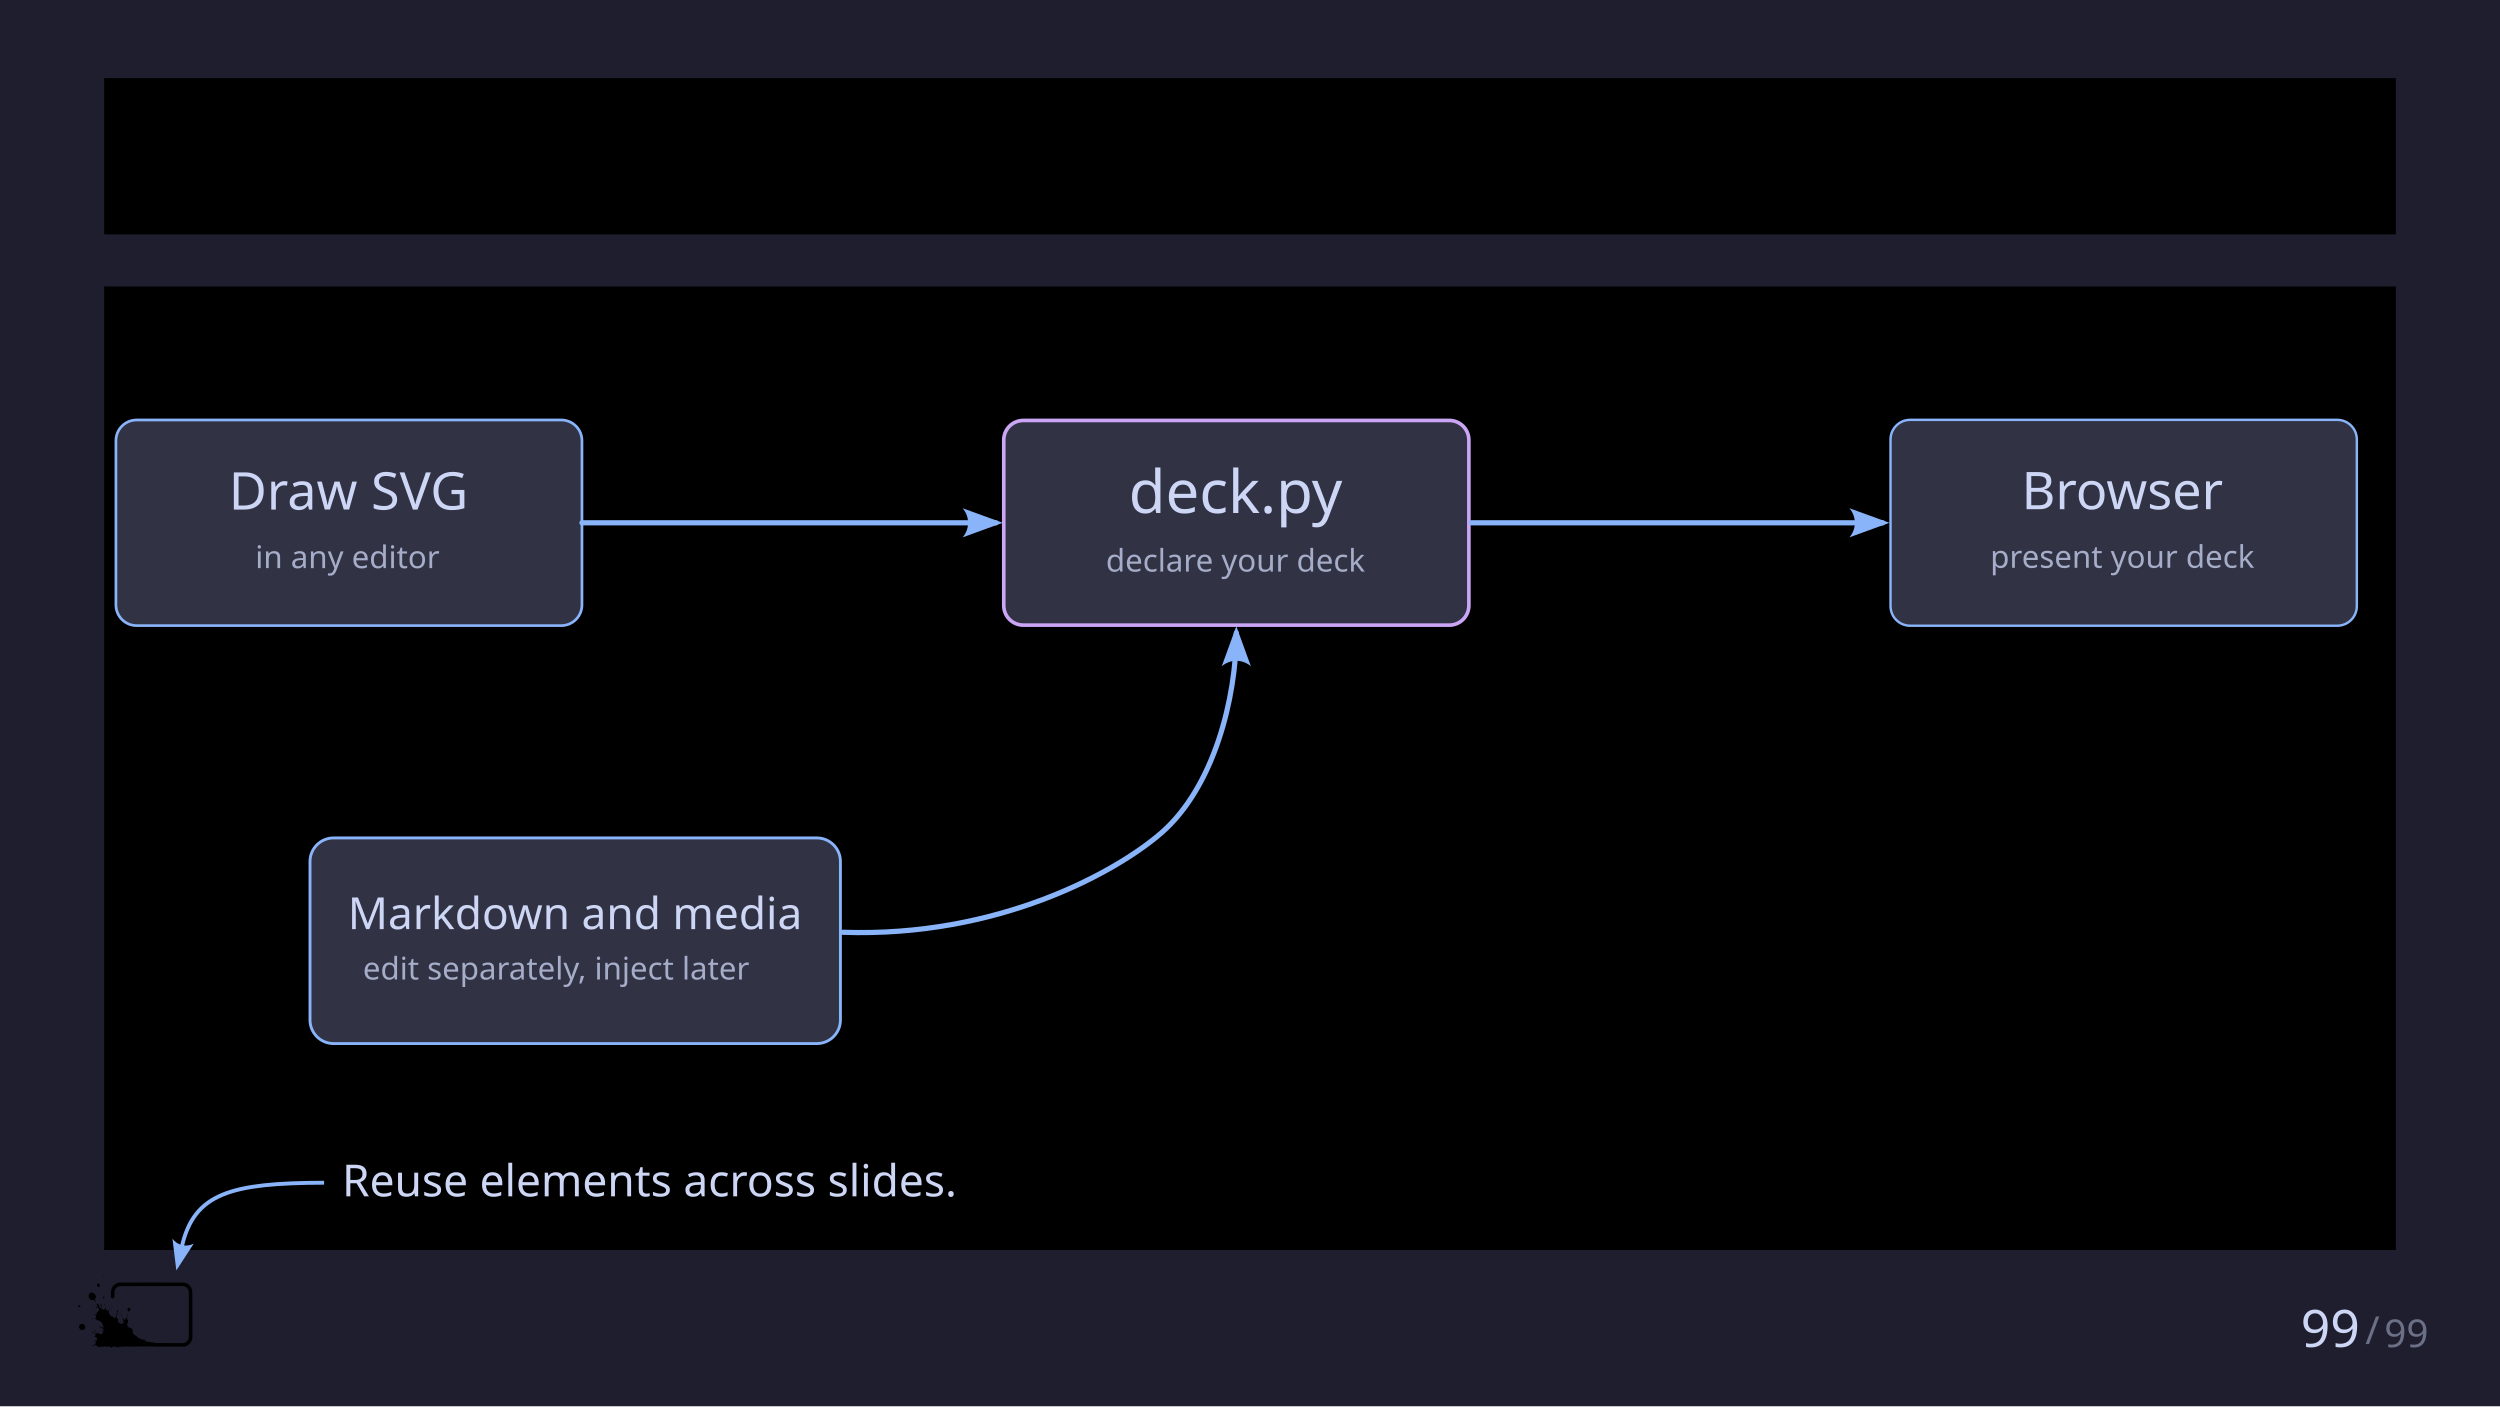
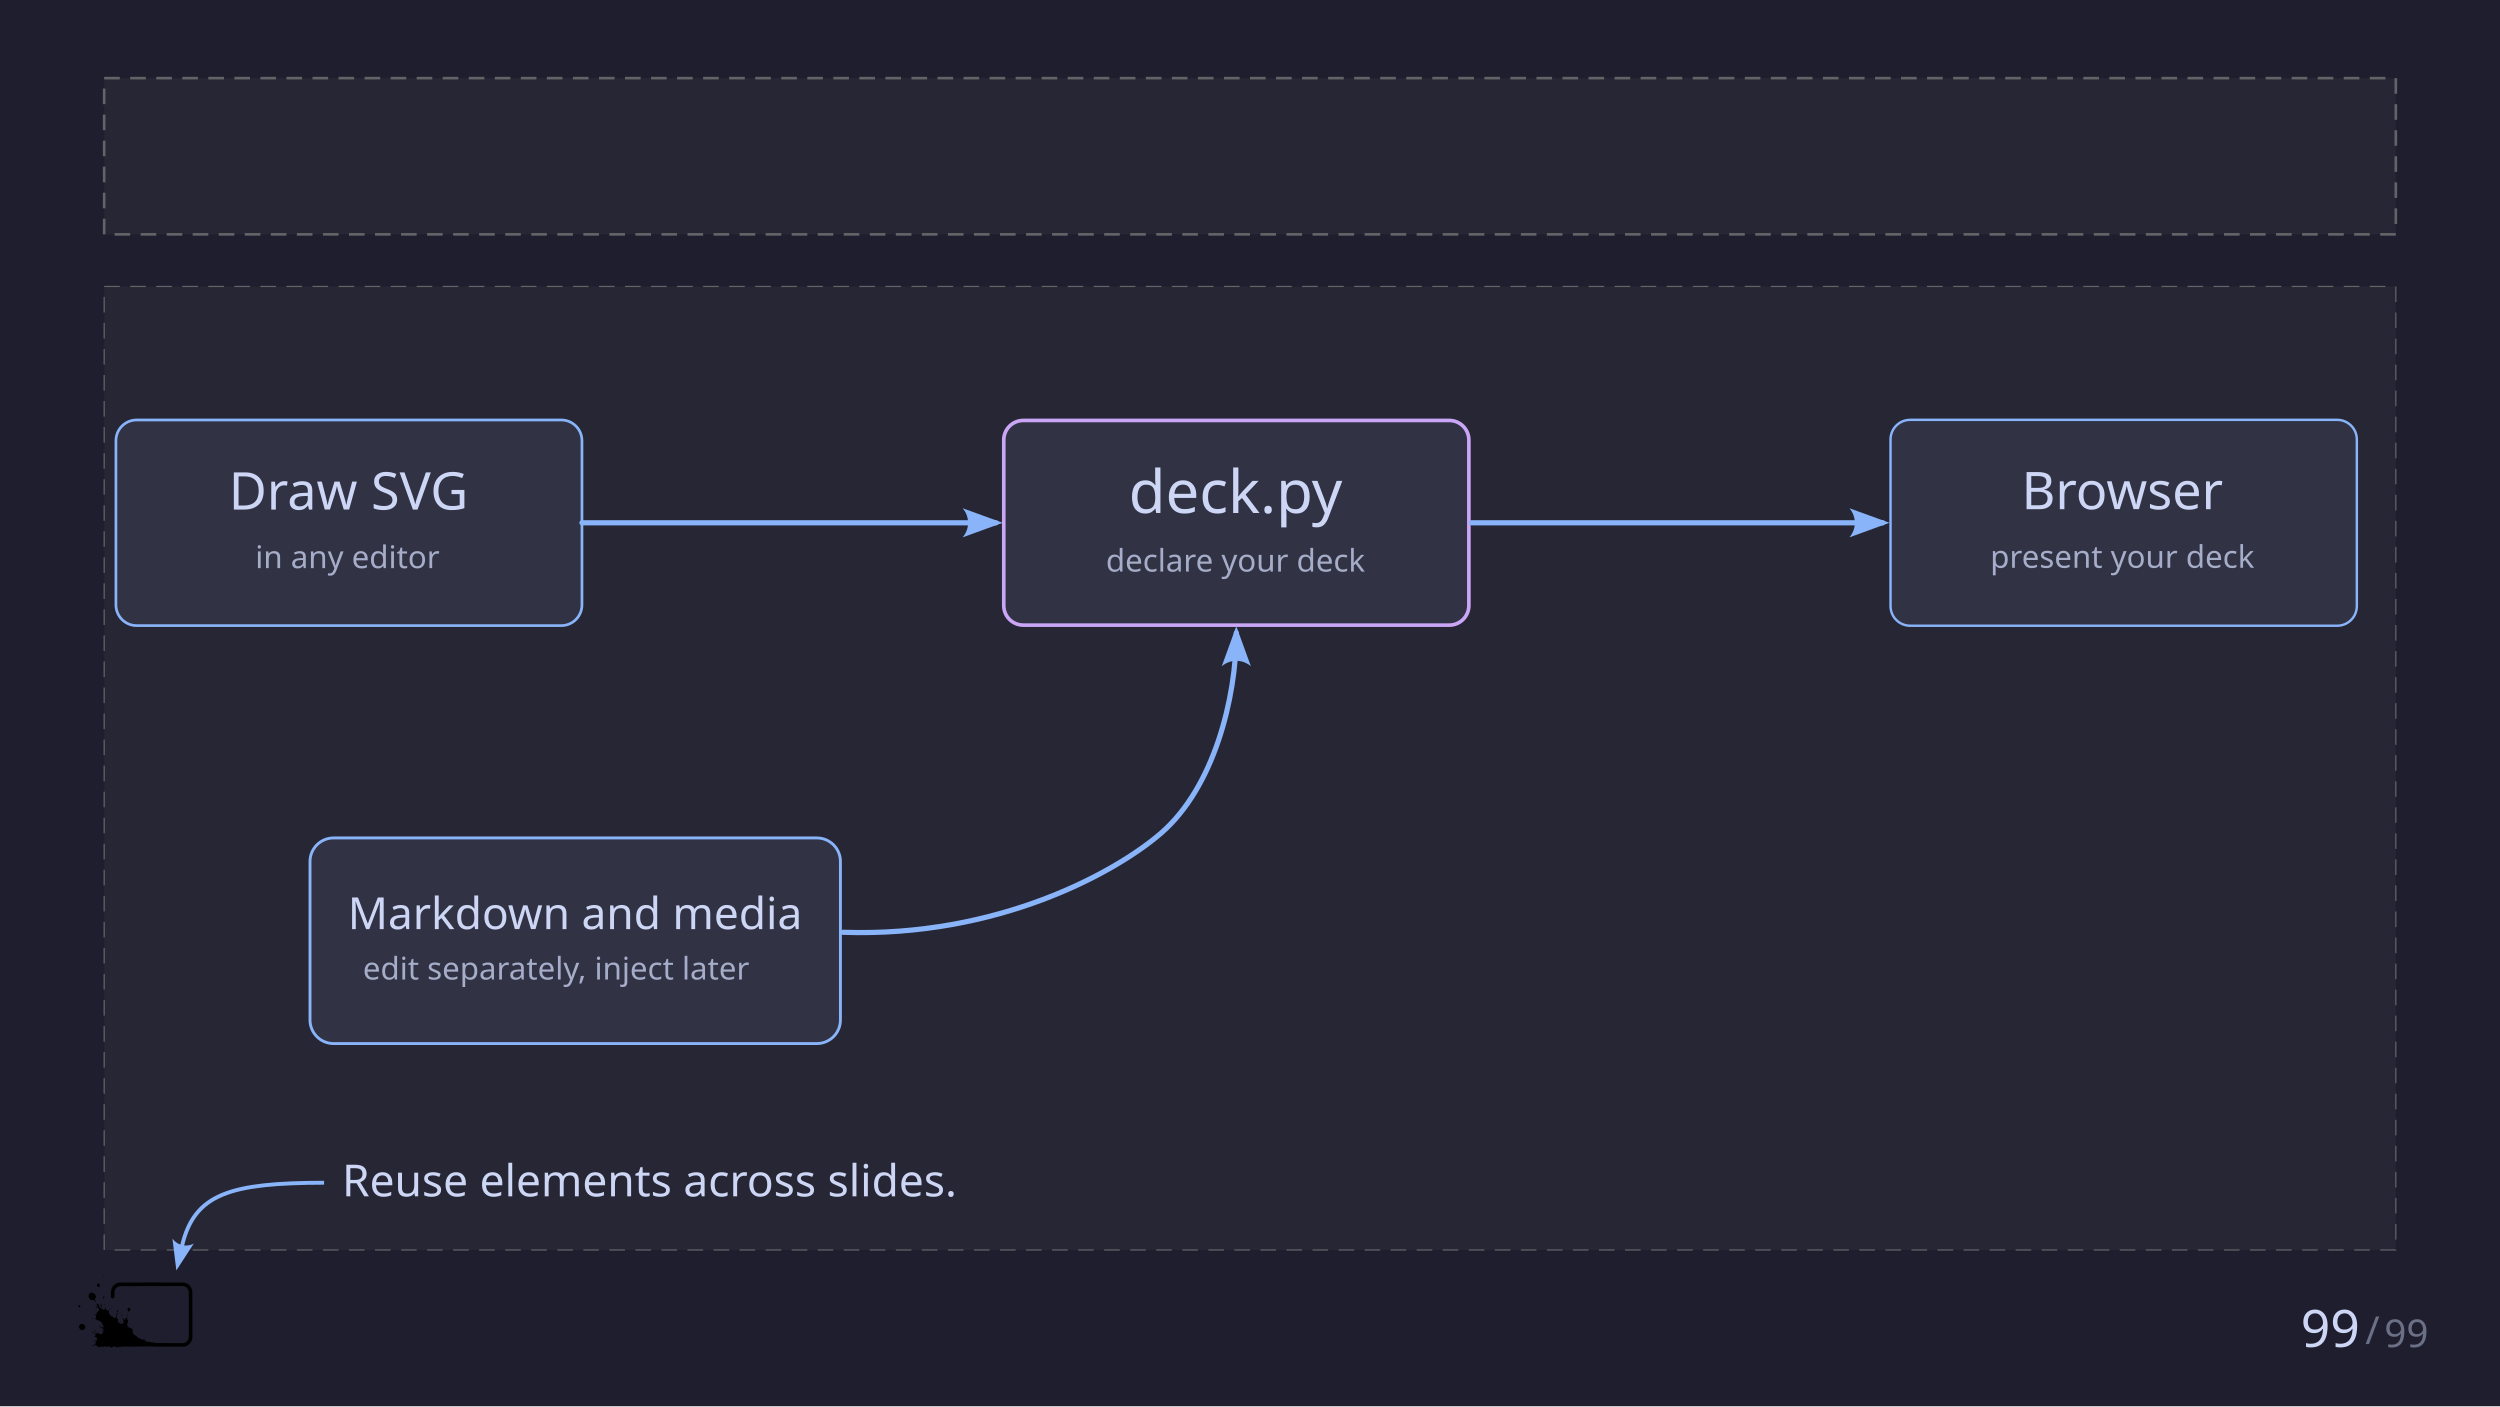
<svg xmlns="http://www.w3.org/2000/svg" xmlns:ns1="urn:inkflow" ns1:parent="content" viewBox="0 0 1920 1080" width="1920" height="1080" version="1.1" id="svg13">
  <g ns1:layout-src="./base" ns1:layout-hash="0e0184e9">
    <defs />
    <rect width="1920" height="1080" class="inkflow-fill-bg" />
  </g>
  <g ns1:layout-src="./numbered" ns1:layout-hash="6a4a92fb">
    <defs />
    <text id="zone-slide-number" x="1812.359" y="1034.438" class="inkflow-fill-text-muted inkflow-fill-text inkflow-fill-code-text" text-anchor="end" font-size="39.664px" font-family="sans-serif" style="stroke-width: 1.417">99</text>
    <text id="zone-slide-total" x="1831.157" y="1034.58" class="inkflow-fill-text-muted inkflow-fill-grey" font-size="29.64px" font-family="sans-serif" style="stroke-width: 1.059">99</text>
    <text id="text1" x="1816.518" y="1032.25" class="inkflow-fill-text-muted inkflow-fill-grey" font-size="29.64px" font-family="sans-serif" style="stroke-width: 1.059">/</text>
  </g>
  <g ns1:layout-src="./title" ns1:layout-hash="55fe2bf2">
    <defs />
    <rect id="zone-title" x="80" y="60" width="1760" height="120" />
  </g>
  <g ns1:layout-src="content" ns1:layout-hash="d783db6f">
    <defs />
    <rect id="zone-content" x="80" y="220" width="1760" height="740" style="stroke-width:0.943" />
  </g>
  <defs id="defs5">
    <marker style="overflow:visible" id="marker11" refX="5" refY="0" orient="auto-start-reverse" markerWidth="1" markerHeight="1" viewBox="0 0 1 1" preserveAspectRatio="xMidYMid">
      <path transform="scale(0.7)" d="M -2,-4 9,0 -2,4 c 2,-2.33 2,-5.66 0,-8 z" style="fill:context-stroke;fill-rule:evenodd;stroke:none" id="path11" />
    </marker>
    <marker style="overflow:visible" id="marker9" refX="5" refY="0" orient="auto-start-reverse" markerWidth="1" markerHeight="1" viewBox="0 0 1 1" preserveAspectRatio="xMidYMid">
      <path transform="scale(0.7)" d="M -2,-4 9,0 -2,4 c 2,-2.33 2,-5.66 0,-8 z" style="fill:context-stroke;fill-rule:evenodd;stroke:none" id="path9" />
    </marker>
    <marker style="overflow:visible" id="ConcaveTriangle" refX="0" refY="0" orient="auto-start-reverse" markerWidth="1" markerHeight="1" viewBox="0 0 1 1" preserveAspectRatio="xMidYMid">
      <path transform="scale(0.7)" d="M -2,-4 9,0 -2,4 c 2,-2.33 2,-5.66 0,-8 z" style="fill:context-stroke;fill-rule:evenodd;stroke:none" id="path7" />
    </marker>
    <style id="inkflow-preview">.inkflow-fill-bg { fill: #1e1e2e; }
.inkflow-stroke-bg { stroke: #1e1e2e; }
.inkflow-fill-surface { fill: #313244; }
.inkflow-stroke-surface { stroke: #313244; }
.inkflow-fill-border { fill: #585b70; }
.inkflow-stroke-border { stroke: #585b70; }
.inkflow-fill-text { fill: #cdd6f4; }
.inkflow-stroke-text { stroke: #cdd6f4; }
.inkflow-fill-text-muted { fill: #a6adc8; }
.inkflow-stroke-text-muted { stroke: #a6adc8; }
.inkflow-fill-accent { fill: #cba6f7; }
.inkflow-stroke-accent { stroke: #cba6f7; }
.inkflow-fill-accent-fg { fill: #11111b; }
.inkflow-stroke-accent-fg { stroke: #11111b; }
.inkflow-fill-code-bg { fill: #181825; }
.inkflow-stroke-code-bg { stroke: #181825; }
.inkflow-fill-code-text { fill: #cdd6f4; }
.inkflow-stroke-code-text { stroke: #cdd6f4; }
.inkflow-fill-red { fill: #f38ba8; }
.inkflow-stroke-red { stroke: #f38ba8; }
.inkflow-fill-orange { fill: #fab387; }
.inkflow-stroke-orange { stroke: #fab387; }
.inkflow-fill-yellow { fill: #f9e2af; }
.inkflow-stroke-yellow { stroke: #f9e2af; }
.inkflow-fill-green { fill: #a6e3a1; }
.inkflow-stroke-green { stroke: #a6e3a1; }
.inkflow-fill-teal { fill: #94e2d5; }
.inkflow-stroke-teal { stroke: #94e2d5; }
.inkflow-fill-blue { fill: #89b4fa; }
.inkflow-stroke-blue { stroke: #89b4fa; }
.inkflow-fill-purple { fill: #cba6f7; }
.inkflow-stroke-purple { stroke: #cba6f7; }
.inkflow-fill-pink { fill: #f5c2e7; }
.inkflow-stroke-pink { stroke: #f5c2e7; }
.inkflow-fill-grey { fill: #6c7086; }
- .inkflow-stroke-grey { stroke: #6c7086; }</style>
+ .inkflow-stroke-grey { stroke: #6c7086; }
+ #zone-title, #zone-content { fill: #808080; fill-opacity: 0.08; stroke: #808080; stroke-opacity: 0.7; stroke-width: 2; stroke-dasharray: 12 8; }</style>
  </defs>
  <g id="box-svg" transform="translate(-431.0114,87.50203)" class="inkflow-stroke-blue">
    <rect x="520.041" y="235.041" width="357.919" height="157.919" rx="15.908" class="inkflow-fill-surface inkflow-stroke-border inkflow-stroke-blue" stroke-width="2.081" id="rect-svg" />
    <g id="g11" transform="translate(1.5258789e-5,-1.152344)">
      <text x="698.678" y="305" text-anchor="middle" font-family="sans-serif" font-size="40px" font-weight="bold" class="inkflow-fill-text inkflow-fill-code-text" id="text-svg" style="font-style: normal; font-variant: normal; font-weight: normal; font-stretch: normal; font-size: 40px; font-family: sans-serif; -inkscape-font-specification: 'sans-serif, Normal'; font-variant-ligatures: normal; font-variant-caps: normal; font-variant-numeric: normal; font-variant-east-asian: normal; text-anchor: middle; stroke: none">Draw SVG</text>
      <text x="697.869" y="350" text-anchor="middle" font-family="sans-serif" font-size="24px" class="inkflow-fill-text-muted" id="text-svg-sub" style="stroke:none">in any editor</text>
    </g>
  </g>
  <g id="box-deck" transform="translate(260.9884,-111.1556)">
    <rect x="509.899" y="434.056" width="357.203" height="157.203" rx="15.04" class="inkflow-fill-surface inkflow-stroke-accent" stroke-width="2.797" id="rect-deck" />
    <g id="g12" transform="translate(-12.12695,-14.86389)">
      <text x="700" y="520" text-anchor="middle" font-family="monospace" font-size="46px" class="inkflow-fill-text inkflow-fill-code-text" id="text-deck" style="font-style: normal; font-variant: normal; font-weight: normal; font-stretch: normal; font-size: 46px; font-family: sans-serif; -inkscape-font-specification: 'sans-serif, Normal'; font-variant-ligatures: normal; font-variant-caps: normal; font-variant-numeric: normal; font-variant-east-asian: normal; text-anchor: middle; stroke: none">deck.py</text>
      <text x="700" y="565" text-anchor="middle" font-family="sans-serif" font-size="24px" class="inkflow-fill-text-muted" id="text-deck-sub">declare your deck</text>
    </g>
  </g>
  <g id="box-md" transform="translate(-232.5193,-46.50386)" class="inkflow-stroke-blue">
    <rect x="470.608" y="690.041" width="407.352" height="157.919" rx="18.105" class="inkflow-fill-surface inkflow-stroke-border inkflow-stroke-blue" stroke-width="2.22" id="rect-md" />
    <g id="g14" transform="translate(-25.841,0.06022644)">
      <text x="700" y="760" text-anchor="middle" font-family="sans-serif" font-size="34px" font-weight="bold" class="inkflow-fill-text inkflow-fill-code-text" id="text-md" style="font-style: normal; font-variant: normal; font-weight: normal; font-stretch: normal; font-size: 34px; font-family: sans-serif; -inkscape-font-specification: 'sans-serif, Normal'; font-variant-ligatures: normal; font-variant-caps: normal; font-variant-numeric: normal; font-variant-east-asian: normal; text-anchor: middle; stroke: none">Markdown and media</text>
      <text xml:space="preserve" style="font-style:normal;font-variant:normal;font-weight:normal;font-stretch:normal;font-size:24px;line-height:normal;font-family:sans-serif;-inkscape-font-specification:'sans-serif, Normal';font-variant-ligatures:normal;font-variant-caps:normal;font-variant-numeric:normal;font-variant-east-asian:normal;text-decoration-color:#000000;writing-mode:lr-tb;direction:ltr;fill:none;stroke:none;stroke-width:4;stroke-linecap:round;stroke-miterlimit:3;stroke-dasharray:none" x="537.052" y="798.719" id="text-md-sub">
        <tspan id="tspan14" x="537.052" y="798.719" style="font-size: 24px" class="inkflow-fill-text-muted">edit separately, inject later</tspan>
      </text>
    </g>
  </g>
  <g id="box-browser" transform="translate(151.9882,-122.498)">
    <rect x="1299.936" y="444.936" width="358.127" height="158.127" rx="15.079" class="inkflow-fill-surface inkflow-stroke-border inkflow-stroke-blue" stroke-width="1.873" id="rect-browser" />
    <g id="g13" transform="translate(-12.05469,-6.416016)">
      <text x="1490" y="520" text-anchor="middle" font-family="sans-serif" font-size="40px" font-weight="bold" class="inkflow-fill-text inkflow-fill-code-text" id="text-browser" style="font-style: normal; font-variant: normal; font-weight: normal; font-stretch: normal; font-size: 40px; font-family: sans-serif; -inkscape-font-specification: 'sans-serif, Normal'; font-variant-ligatures: normal; font-variant-caps: normal; font-variant-numeric: normal; font-variant-east-asian: normal; text-anchor: middle; stroke: none">Browser</text>
      <text x="1490" y="565" text-anchor="middle" font-family="sans-serif" font-size="24px" class="inkflow-fill-text-muted" id="text-browser-sub">present your deck</text>
    </g>
  </g>
  <g id="inherit">
    <text xml:space="preserve" style="font-style: normal; font-variant: normal; font-weight: normal; font-stretch: normal; font-size: 34px; line-height: normal; font-family: sans-serif; -inkscape-font-specification: 'sans-serif, Normal'; font-variant-ligatures: normal; font-variant-caps: normal; font-variant-numeric: normal; font-variant-east-asian: normal; text-decoration-color: #000000; writing-mode: lr-tb; direction: ltr; stroke: none; stroke-width: 8; stroke-linecap: round" x="262.695" y="918.801" id="text-inherit" class="inkflow-fill-accent-fg">
      <tspan x="262.695" y="918.801" id="tspan6" class="inkflow-fill-text inkflow-fill-code-text">Reuse elements across slides.</tspan>
    </text>
    <path d="m 248.896,908.327 c -71.743,0.164 -99.766,8.07 -109.209,48.964" fill="none" stroke-width="3" id="path-inherit" style="marker-end: url(#ConcaveTriangle)" class="inkflow-stroke-blue" />
  </g>
  <path style="fill: none; stroke-width: 4; stroke-linecap: round; stroke-miterlimit: 3; stroke-dasharray: none; marker-end: url(#marker11)" d="m 446.948,401.502 317.939,10e-6" id="arrow-svg" class="inkflow-stroke-blue" />
  <path style="fill: none; stroke-width: 4; stroke-linecap: round; stroke-miterlimit: 3; stroke-dasharray: none; marker-end: url(#marker11)" d="m 1130.09,401.502 h 315.835" id="arrow-render" class="inkflow-stroke-blue" />
  <path style="fill: none; stroke-width: 4; stroke-linecap: round; stroke-dasharray: none; marker-end: url(#marker9)" d="m 647.481,715.996 c 118.678,4.062 208.91,-45.728 244.043,-75.986 40.787,-35.129 57.965,-103.907 57.965,-153.907" id="arrow-md" class="inkflow-stroke-blue" />
  <g ns1:overlay-src="footer" ns1:overlay-hash="f664c57d">
    <defs />
    <g class="inkflow-demo-logo-mark" transform="matrix(0.7161682,0,0,0.7161682,43.00572,966.5546)" id="demo-logo-mark">
      <g transform="translate(-148.5314,-96.87841)">
        <g transform="translate(3.746808,2.274717)">
          <path style="fill-opacity:1;stroke-width:0.372" d="m 203.569,189.978 c -0.189,-0.105 -0.434,-0.191 -0.544,-0.191 h -0.201 l 0.036,-0.375 c 0.048,-0.499 -0.137,-0.658 -0.611,-0.527 -0.191,0.053 -0.516,0.076 -0.721,0.051 -0.281,-0.034 -0.516,0.028 -0.954,0.25 l -0.582,0.295 -0.288,-0.167 c -0.858,-0.497 -0.907,-0.511 -1.749,-0.51 -0.46,3.7e-4 -1.081,0.066 -1.379,0.146 -0.298,0.08 -0.665,0.146 -0.816,0.147 -0.211,7.4e-4 -0.323,0.085 -0.486,0.361 l -0.212,0.36 -0.154,-0.237 c -0.085,-0.13 -0.248,-0.334 -0.364,-0.452 l -0.211,-0.215 -0.528,0.14 c -0.29,0.077 -0.763,0.141 -1.052,0.142 -0.38,7.4e-4 -0.64,0.069 -0.943,0.247 -0.231,0.135 -0.629,0.274 -0.885,0.31 l -0.466,0.064 -0.363,-0.344 c -0.2,-0.189 -0.585,-0.494 -0.856,-0.677 -0.271,-0.184 -0.722,-0.545 -1.003,-0.803 -0.359,-0.33 -0.594,-0.469 -0.79,-0.469 -0.652,0 -1.99,0.215 -2.527,0.405 -0.97,0.345 -2.362,0.082 -1.633,-0.308 0.11,-0.059 0.542,-0.17 0.96,-0.247 1.612,-0.297 2.119,-0.44 2.452,-0.694 0.488,-0.373 0.58,-0.629 0.441,-1.232 -0.178,-0.773 -0.148,-0.949 0.23,-1.327 0.454,-0.454 0.444,-0.677 -0.043,-0.925 -0.213,-0.109 -0.415,-0.243 -0.45,-0.299 -0.098,-0.158 -0.75,-0.459 -1.154,-0.532 -0.201,-0.036 -0.392,-0.109 -0.424,-0.161 -0.109,-0.177 0.784,-0.093 1.233,0.115 0.244,0.113 0.731,0.227 1.083,0.254 l 0.64,0.048 0.285,-0.301 c 0.393,-0.415 0.465,-1.123 0.17,-1.687 -0.115,-0.221 -0.209,-0.579 -0.209,-0.797 0,-0.596 -0.287,-0.802 -1.542,-1.108 -0.79,-0.193 -1.118,-0.322 -1.329,-0.524 -0.404,-0.387 -0.365,-0.509 0.139,-0.431 0.23,0.036 0.515,0.117 0.634,0.181 0.118,0.064 0.329,0.117 0.468,0.117 0.29,0 0.329,-0.196 0.119,-0.599 -0.112,-0.214 -0.112,-0.284 6e-4,-0.437 0.173,-0.237 0.171,-0.773 -0.005,-1.11 -0.216,-0.416 -0.544,-0.671 -1.289,-1.004 -1.102,-0.492 -2.597,-1.555 -2.472,-1.757 0.089,-0.144 0.518,-0.151 0.605,-0.009 0.036,0.058 0.338,0.236 0.67,0.396 0.333,0.16 1.018,0.599 1.523,0.976 0.504,0.377 1.09,0.737 1.3,0.8 l 0.383,0.115 0.26,-0.17 c 0.143,-0.094 0.348,-0.369 0.456,-0.613 l 0.196,-0.443 -0.18,-0.214 c -0.099,-0.117 0.05,-0.003 0.332,0.254 l 0.513,0.468 h 0.408 c 0.224,0 0.531,-0.073 0.682,-0.162 0.151,-0.089 0.343,-0.136 0.425,-0.105 0.083,0.032 0.313,0.349 0.512,0.705 0.522,0.933 0.819,1.105 1.314,0.758 0.144,-0.101 0.423,-0.213 0.62,-0.249 0.197,-0.036 0.525,-0.197 0.727,-0.358 0.203,-0.161 0.446,-0.293 0.54,-0.293 0.221,0 0.353,-0.169 0.436,-0.557 0.036,-0.171 0.219,-0.525 0.405,-0.787 0.186,-0.262 0.339,-0.552 0.339,-0.644 0,-0.092 -0.166,-0.292 -0.368,-0.443 -0.367,-0.275 -0.784,-0.712 -0.951,-0.997 -0.063,-0.107 -0.025,-0.201 0.134,-0.33 0.333,-0.27 0.69,-0.22 1.175,0.166 0.335,0.266 0.463,0.319 0.566,0.233 0.303,-0.251 0.06,-0.973 -0.327,-0.973 -0.083,0 -0.469,-0.308 -0.858,-0.685 -0.389,-0.377 -0.86,-0.751 -1.048,-0.83 -0.188,-0.08 -0.495,-0.259 -0.683,-0.4 -0.188,-0.14 -0.52,-0.303 -0.738,-0.361 -0.349,-0.093 -0.611,-0.253 -1.45,-0.883 -0.159,-0.119 -0.192,-0.217 -0.141,-0.418 0.102,-0.408 0.36,-0.327 1.235,0.388 l 0.797,0.651 0.425,-0.064 c 0.341,-0.051 0.475,-0.025 0.677,0.135 0.608,0.478 1.47,0.498 1.679,0.038 0.173,-0.379 -0.052,-1.099 -0.457,-1.461 -0.182,-0.162 -0.362,-0.439 -0.4,-0.614 -0.038,-0.175 -0.111,-0.344 -0.161,-0.375 -0.05,-0.031 -0.091,-0.28 -0.091,-0.554 0,-0.413 -0.05,-0.556 -0.295,-0.835 -0.176,-0.201 -0.295,-0.446 -0.295,-0.61 0,-0.327 -0.098,-0.461 -0.73,-1 -0.395,-0.336 -0.543,-0.405 -0.803,-0.375 l -0.319,0.037 -0.056,-0.352 c -0.083,-0.519 -0.349,-0.749 -0.962,-0.829 -0.289,-0.038 -0.678,-0.158 -0.863,-0.267 -0.268,-0.157 -0.434,-0.185 -0.804,-0.134 -0.579,0.08 -0.818,-0.039 -1.07,-0.534 -0.106,-0.208 -0.331,-0.495 -0.5,-0.637 l -0.307,-0.259 h -0.788 c -0.561,0 -0.777,-0.033 -0.75,-0.116 0.045,-0.135 0.183,-0.218 0.686,-0.416 0.236,-0.093 0.455,-0.288 0.626,-0.559 l 0.263,-0.417 -0.069,-0.452 c -0.038,-0.249 -0.076,-0.723 -0.086,-1.053 -0.019,-0.7 -0.102,-0.826 -0.852,-1.299 -0.6,-0.379 -0.985,-0.701 -0.985,-0.825 0,-0.19 0.477,-0.057 0.94,0.262 0.274,0.189 0.635,0.37 0.801,0.404 l 0.303,0.061 0.504,-0.768 c 0.277,-0.423 0.504,-0.862 0.504,-0.977 0,-0.115 -0.155,-0.427 -0.345,-0.694 -0.407,-0.572 -0.445,-0.785 -0.123,-0.686 0.122,0.037 0.425,0.092 0.673,0.121 l 0.452,0.053 0.213,-0.27 c 0.117,-0.149 0.213,-0.363 0.213,-0.475 0,-0.124 0.238,-0.426 0.605,-0.767 l 0.605,-0.562 -0.056,-0.622 c -0.045,-0.5 -0.104,-0.661 -0.297,-0.82 -0.132,-0.109 -0.298,-0.309 -0.368,-0.445 -0.571,-1.105 -1.749,-1.704 -1.938,-0.984 -0.065,0.247 -0.136,0.246 -0.451,-0.002 -0.402,-0.316 -0.678,-0.831 -0.603,-1.127 0.052,-0.207 0.105,-0.244 0.274,-0.191 0.116,0.036 0.338,0.173 0.495,0.304 0.385,0.322 0.929,0.286 1.131,-0.075 0.194,-0.347 0.09,-0.68 -0.382,-1.225 -0.216,-0.25 -0.393,-0.529 -0.393,-0.621 -3e-5,-0.091 -0.091,-0.406 -0.202,-0.698 -0.128,-0.337 -0.168,-0.566 -0.108,-0.625 0.158,-0.158 0.705,0.027 0.974,0.329 0.196,0.22 0.34,0.286 0.625,0.286 0.492,0 0.68,0.205 0.68,0.744 0,0.579 0.263,1.24 0.822,2.069 1.006,1.491 1.126,1.597 1.598,1.418 0.414,-0.157 0.521,-0.114 0.729,0.293 0.109,0.214 0.471,0.609 0.804,0.879 l 0.606,0.49 0.995,-0.022 c 0.556,-0.013 1.092,-0.075 1.215,-0.143 0.142,-0.078 0.274,-0.308 0.374,-0.652 l 0.154,-0.531 -0.152,-0.365 c -0.169,-0.405 -0.21,-1.621 -0.054,-1.621 0.054,0 0.099,0.095 0.099,0.21 0,0.115 0.083,0.348 0.185,0.517 0.102,0.169 0.214,0.551 0.25,0.849 0.175,1.443 0.467,1.964 1.472,2.63 0.923,0.611 1.679,0.515 1.898,-0.242 0.127,-0.438 0.691,-1.305 0.85,-1.305 0.051,0 0.068,0.055 0.039,0.123 -0.029,0.068 -0.251,0.633 -0.492,1.255 -0.61,1.574 -0.662,2.1 -0.275,2.757 0.195,0.331 0.489,1.054 0.553,1.36 0.037,0.179 0.214,0.472 0.392,0.65 0.178,0.178 0.353,0.416 0.389,0.528 0.129,0.408 0.446,0.694 0.841,0.761 0.215,0.036 0.553,0.195 0.752,0.353 0.277,0.22 0.464,0.287 0.798,0.287 0.583,0 0.796,0.132 1.007,0.622 0.246,0.572 0.958,1.445 1.178,1.445 0.106,0 0.295,-0.175 0.452,-0.418 0.149,-0.23 0.481,-0.618 0.738,-0.862 0.347,-0.329 0.486,-0.545 0.539,-0.837 0.039,-0.217 0.136,-0.466 0.215,-0.554 0.105,-0.117 0.149,-0.453 0.164,-1.226 l 0.02,-1.065 0.218,-0.218 c 0.12,-0.12 0.245,-0.328 0.279,-0.462 0.045,-0.18 0.11,-0.23 0.25,-0.194 l 0.189,0.049 -0.001,0.752 -0.001,0.752 -0.403,0.738 -0.403,0.738 0.226,0.9 0.226,0.9 -0.124,0.674 -0.124,0.674 0.222,0.18 c 0.17,0.138 0.361,0.174 0.819,0.155 l 0.597,-0.025 0.031,0.21 c 0.017,0.115 -0.105,0.519 -0.271,0.897 -0.391,0.891 -0.392,1.268 -0.006,1.639 0.162,0.156 0.295,0.353 0.295,0.44 0,0.285 0.297,0.587 0.693,0.705 0.292,0.087 0.391,0.169 0.392,0.323 0.002,0.236 0.683,0.846 0.945,0.846 0.095,0 0.314,-0.051 0.487,-0.114 l 0.315,-0.114 0.323,0.23 0.323,0.23 0.288,-0.165 c 0.158,-0.091 0.358,-0.165 0.444,-0.165 0.086,0 0.339,-0.107 0.563,-0.239 0.525,-0.308 0.939,-1.038 0.939,-1.658 0,-0.519 -0.242,-1.266 -0.447,-1.381 -0.094,-0.052 -0.144,-0.238 -0.144,-0.53 v -0.45 l -0.343,-0.314 -0.343,-0.314 -0.049,-0.807 c -0.04,-0.657 -0.022,-0.807 0.093,-0.807 0.201,0 0.798,0.817 0.995,1.361 0.297,0.819 0.619,1.495 0.713,1.495 0.05,0 0.119,-0.137 0.152,-0.304 0.1,-0.499 0.415,-0.838 0.997,-1.074 0.401,-0.163 0.648,-0.351 0.937,-0.714 0.216,-0.271 0.393,-0.535 0.393,-0.585 0,-0.051 0.112,-0.336 0.248,-0.634 0.283,-0.619 0.525,-0.678 0.672,-0.164 0.067,0.234 0.035,0.529 -0.128,1.167 -0.123,0.483 -0.19,0.961 -0.155,1.102 0.068,0.272 0.418,0.783 0.872,1.275 0.24,0.26 0.279,0.368 0.227,0.629 -0.035,0.173 -0.015,0.493 0.043,0.71 l 0.106,0.395 -0.193,0.261 c -0.294,0.398 -0.709,1.256 -0.709,1.467 0,0.103 -0.067,0.243 -0.148,0.311 -0.196,0.162 -0.187,0.288 0.06,0.853 0.127,0.29 0.203,0.658 0.195,0.942 -0.007,0.256 0.039,0.567 0.103,0.689 0.064,0.123 0.145,0.289 0.181,0.371 0.036,0.081 0.2,0.214 0.366,0.295 0.165,0.081 0.34,0.236 0.387,0.345 0.065,0.147 0.211,0.209 0.579,0.247 0.366,0.037 0.599,0.135 0.908,0.383 l 0.415,0.333 0.455,-0.062 0.455,-0.062 0.539,0.566 c 0.317,0.332 0.702,0.891 0.935,1.353 l 0.395,0.788 -0.054,0.832 -0.054,0.832 0.346,0.767 c 0.19,0.422 0.412,0.987 0.492,1.257 0.153,0.516 0.431,0.793 0.796,0.793 0.122,0 0.468,0.218 0.781,0.492 0.309,0.271 0.614,0.492 0.677,0.492 0.063,0 0.238,0.129 0.389,0.287 0.151,0.158 0.392,0.316 0.535,0.351 0.44,0.108 0.676,0.32 0.741,0.664 0.086,0.459 0.293,0.72 0.814,1.026 0.323,0.189 0.57,0.259 0.879,0.247 0.359,-0.014 0.456,0.024 0.59,0.229 0.24,0.366 0.652,0.58 2.011,1.042 l 1.231,0.418 0.923,-0.006 c 1.105,-0.007 1.72,0.199 1.896,0.638 0.06,0.151 0.15,0.363 0.2,0.471 0.093,0.204 1.187,0.917 1.707,1.113 0.78,0.294 1.656,0.42 2.16,0.311 l 0.498,-0.108 0.884,0.303 c 0.899,0.308 2.858,0.57 3.527,0.472 0.194,-0.029 0.465,0.037 0.753,0.181 0.875,0.439 2.122,0.473 17.484,0.479 l 14.179,0.005 0.64,-0.181 c 2.758,-0.779 4.717,-3.139 5.027,-6.057 0.067,-0.63 0.09,-9.087 0.07,-25.123 l -0.031,-24.173 -0.177,-0.591 c -0.725,-2.421 -2.422,-4.112 -4.866,-4.851 l -0.565,-0.171 -33.675,-0.028 c -24.105,-0.02 -33.912,0.003 -34.508,0.08 -2.34,0.305 -4.216,1.629 -5.228,3.69 -0.671,1.366 -0.707,1.604 -0.758,5.071 l -0.046,3.102 -0.184,0.36 c -0.634,1.242 -2.429,1.297 -3.25,0.1 l -0.237,-0.346 -0.03,-3.06 c -0.034,-3.399 0.033,-4.154 0.486,-5.521 1.311,-3.951 4.686,-6.722 8.8,-7.227 1.177,-0.144 67.306,-0.152 68.68,-0.008 4.075,0.427 7.556,3.237 8.842,7.136 0.596,1.807 0.562,0.146 0.562,27.324 v 24.961 l -0.18,0.817 c -0.444,2.02 -1.208,3.581 -2.495,5.097 -1.136,1.339 -3.288,2.65 -5.202,3.17 l -0.985,0.267 -14.228,-7.5e-4 c -15.013,-0.001 -19.266,-0.051 -19.724,-0.232 -0.435,-0.172 -3.852,-0.147 -3.998,0.029 -0.204,0.246 -0.558,0.263 -1.042,0.049 l -0.464,-0.205 -1.393,0.056 c -0.766,0.031 -1.459,0.06 -1.54,0.066 -0.081,0.006 -0.281,0.012 -0.443,0.014 -0.162,0.002 -0.561,0.006 -0.886,0.01 -0.325,0.004 -1.078,-0.029 -1.674,-0.073 -0.901,-0.066 -1.164,-0.052 -1.563,0.084 -0.283,0.097 -0.566,0.134 -0.689,0.091 -0.115,-0.04 -0.786,-0.08 -1.49,-0.089 -0.704,-0.009 -1.494,-0.051 -1.756,-0.092 -0.332,-0.052 -0.727,-0.022 -1.31,0.1 l -0.834,0.175 -1.644,-0.077 c -1.951,-0.091 -3.185,-0.091 -5.214,0.002 l -1.502,0.069 -0.257,-0.168 c -0.214,-0.14 -0.324,-0.151 -0.664,-0.063 -1.156,0.298 -3.467,0.35 -4.346,0.097 -0.349,-0.101 -0.97,0.074 -1.889,0.531 l -0.609,0.303 -0.355,-0.311 c -0.195,-0.171 -0.413,-0.311 -0.485,-0.311 -0.072,0 -0.301,0.136 -0.51,0.301 -0.262,0.208 -0.441,0.282 -0.58,0.24 -0.429,-0.132 -1.009,-0.163 -1.481,-0.079 -0.668,0.119 -0.771,0.082 -1.021,-0.362 -0.249,-0.442 -0.464,-0.542 -0.854,-0.394 -0.167,0.064 -0.542,0.079 -0.949,0.039 l -0.672,-0.066 -0.467,0.467 c -0.441,0.441 -1.208,0.846 -1.58,0.833 -0.093,-0.003 -0.323,-0.092 -0.512,-0.197 z m -15.8,-16.388 c -0.214,-0.131 -0.487,-0.402 -0.608,-0.601 -0.12,-0.199 -0.445,-0.592 -0.723,-0.873 -0.539,-0.546 -0.709,-1.046 -0.378,-1.115 0.182,-0.038 1.206,1.258 1.574,1.991 0.11,0.22 0.292,0.499 0.404,0.621 0.255,0.278 0.216,0.274 -0.269,-0.024 z m 5.361,-0.45 c 0,-0.057 0.044,-0.077 0.099,-0.043 0.054,0.034 0.099,0.08 0.099,0.104 0,0.024 -0.044,0.043 -0.099,0.043 -0.054,0 -0.099,-0.047 -0.099,-0.104 z m -21.17,-2.006 c -0.679,-0.188 -0.992,-0.384 -1.537,-0.96 -1.306,-1.381 -1.292,-3.503 0.032,-4.757 0.515,-0.488 1.451,-0.836 2.243,-0.834 0.522,0.001 1.609,0.392 2.075,0.747 0.542,0.413 1.066,1.283 1.265,2.1 l 0.17,0.7 -0.163,0.491 c -0.107,0.321 -0.141,0.623 -0.099,0.872 l 0.064,0.38 -0.277,0.098 c -0.153,0.054 -0.497,0.28 -0.765,0.502 -0.848,0.703 -1.97,0.95 -3.008,0.662 z m 12.857,-1.393 c -0.085,-0.085 -0.155,-0.218 -0.155,-0.295 0,-0.204 0.334,-0.173 0.536,0.05 0.301,0.332 -0.061,0.565 -0.381,0.245 z m 40.632,-2.423 c 0.07,-0.209 0.355,-0.334 0.478,-0.21 0.062,0.062 0.083,0.16 0.046,0.219 -0.091,0.147 -0.574,0.139 -0.525,-0.009 z m -1.795,-0.672 c 0,-0.054 0.044,-0.099 0.099,-0.099 0.054,0 0.099,0.044 0.099,0.099 0,0.054 -0.044,0.099 -0.099,0.099 -0.054,0 -0.099,-0.044 -0.099,-0.099 z m -9.63,-4.254 c -0.17,-0.17 -0.149,-0.571 0.029,-0.571 0.081,0 0.148,0.011 0.148,0.025 0,0.014 0.041,0.169 0.092,0.345 0.098,0.34 -0.033,0.438 -0.269,0.201 z m -30.046,-3.14 c -0.38,-0.204 -0.541,-0.426 -0.46,-0.637 0.082,-0.213 0.33,-0.172 0.707,0.116 0.218,0.166 0.338,0.341 0.338,0.492 0,0.273 -0.119,0.279 -0.585,0.029 z m -2.992,-3.011 c -0.036,-0.036 -0.066,-0.125 -0.066,-0.197 0,-0.202 0.275,-0.156 0.394,0.066 0.088,0.164 0.075,0.197 -0.079,0.197 -0.101,0 -0.214,-0.03 -0.25,-0.066 z m 34.223,-2.5e-4 c -0.172,-0.069 -0.416,-0.565 -0.416,-0.845 0,-0.295 0.173,-0.468 0.468,-0.468 0.333,0 0.67,0.755 0.502,1.125 -0.11,0.242 -0.278,0.299 -0.554,0.188 z m 5.915,-0.492 c -0.099,-0.258 0.145,-1.236 0.363,-1.453 0.154,-0.154 0.222,-0.171 0.316,-0.077 0.094,0.094 0.094,0.216 0.001,0.564 -0.065,0.244 -0.119,0.529 -0.119,0.632 0,0.198 -0.243,0.498 -0.404,0.498 -0.052,0 -0.123,-0.074 -0.158,-0.164 z m -16.81,-0.492 c -0.035,-0.09 -0.017,-0.21 0.039,-0.266 0.07,-0.07 0.102,-0.019 0.102,0.164 0,0.304 -0.049,0.339 -0.14,0.102 z m 2.356,-2.199 c -0.034,-0.054 -0.014,-0.099 0.043,-0.099 0.057,0 0.104,0.044 0.104,0.099 0,0.054 -0.02,0.099 -0.043,0.099 -0.024,0 -0.071,-0.044 -0.104,-0.099 z m 3.657,-0.594 c 0.038,-0.299 0.004,-0.571 -0.102,-0.824 -0.227,-0.544 -0.208,-1.289 0.039,-1.536 0.444,-0.444 0.844,-0.051 0.96,0.944 l 0.047,0.403 -0.293,0.336 c -0.161,0.185 -0.386,0.513 -0.5,0.73 l -0.207,0.394 z m 11.835,-1.109 c -0.029,-0.449 -0.104,-0.71 -0.272,-0.947 -0.128,-0.18 -0.25,-0.488 -0.271,-0.685 -0.021,-0.197 -0.064,-0.524 -0.095,-0.727 -0.079,-0.519 0.005,-0.76 0.408,-1.174 0.431,-0.442 1.154,-0.719 1.464,-0.56 0.445,0.228 0.858,0.726 1.001,1.207 0.204,0.686 0.186,0.859 -0.162,1.543 l -0.307,0.604 -0.522,0.231 c -0.378,0.167 -0.607,0.354 -0.83,0.679 -0.169,0.246 -0.323,0.448 -0.341,0.448 -0.018,0 -0.051,-0.279 -0.072,-0.62 z m -35.044,-1.308 c -0.071,-0.086 -0.342,-0.263 -0.603,-0.396 -0.281,-0.142 -0.474,-0.307 -0.474,-0.404 0,-0.09 -0.1,-0.272 -0.222,-0.404 l -0.222,-0.24 0.517,0.316 c 0.284,0.174 0.517,0.348 0.517,0.388 0,0.04 0.159,0.258 0.352,0.484 0.194,0.226 0.332,0.412 0.307,0.412 -0.025,0 -0.103,-0.07 -0.174,-0.155 z m 15.312,-1.888 c 0.109,-0.614 0.159,-0.714 0.357,-0.714 0.105,0 0.19,0.024 0.19,0.052 0,0.106 -0.497,1.031 -0.554,1.031 -0.032,0 -0.029,-0.166 0.007,-0.369 z m 2.06,-0.186 c 0.034,-0.251 0.067,-0.639 0.072,-0.862 l 0.01,-0.405 0.141,0.64 c 0.144,0.655 0.076,1.083 -0.172,1.083 -0.079,0 -0.095,-0.14 -0.051,-0.457 z m -21.279,-1.291 c -0.264,-0.257 -0.345,-0.349 -0.179,-0.203 0.166,0.146 0.423,0.311 0.572,0.367 0.149,0.056 0.271,0.147 0.271,0.203 0,0.199 -0.191,0.093 -0.664,-0.367 z m 9.926,0.197 c -0.285,-0.624 -0.415,-1.16 -0.385,-1.588 0.018,-0.25 -0.03,-0.604 -0.106,-0.785 -0.11,-0.262 -0.115,-0.395 -0.024,-0.647 0.063,-0.174 0.115,-0.413 0.115,-0.531 0,-0.148 0.06,-0.215 0.194,-0.215 0.152,0 0.23,0.124 0.359,0.566 0.091,0.311 0.161,0.689 0.157,0.839 -0.004,0.15 0.084,0.479 0.195,0.731 0.163,0.368 0.191,0.573 0.141,1.046 -0.089,0.853 -0.396,1.13 -0.646,0.584 z m -23.754,-0.151 c -0.368,-0.305 -0.869,-0.955 -0.869,-1.129 0,-0.146 0.543,-0.701 0.962,-0.982 l 0.223,-0.15 0.409,0.283 c 0.666,0.461 0.966,0.81 0.966,1.124 0,0.156 -0.055,0.328 -0.123,0.383 -0.068,0.054 -0.284,0.233 -0.481,0.398 -0.422,0.352 -0.726,0.373 -1.088,0.074 z m 35.292,-1.153 0.025,-0.64 h 0.246 c 0.204,0 0.251,0.053 0.276,0.312 0.023,0.237 -0.043,0.391 -0.271,0.64 l -0.302,0.328 z m 7.459,0.246 c 0,-0.081 0.067,-0.148 0.148,-0.148 0.081,0 0.148,0.067 0.148,0.148 0,0.081 -0.067,0.148 -0.148,0.148 -0.081,0 -0.148,-0.067 -0.148,-0.148 z m -15.174,-1.304 c -0.244,-0.57 -0.298,-1.208 -0.109,-1.281 0.234,-0.09 0.443,0.241 0.525,0.832 0.137,0.989 -0.083,1.227 -0.417,0.449 z m 8.38,-1.146 c 0,-0.075 0.067,-0.191 0.148,-0.258 l 0.148,-0.123 v 0.258 c 0,0.164 -0.054,0.258 -0.148,0.258 -0.081,0 -0.148,-0.061 -0.148,-0.136 z m -8.665,-1.292 c 0,-0.081 0.044,-0.148 0.099,-0.148 0.054,0 0.099,0.067 0.099,0.148 0,0.081 -0.044,0.148 -0.099,0.148 -0.054,0 -0.099,-0.067 -0.099,-0.148 z m -9.446,-0.896 c -0.168,-0.141 -0.502,-0.561 -0.742,-0.931 -0.252,-0.389 -0.605,-0.786 -0.835,-0.938 l -0.399,-0.264 -1.009,0.066 -1.009,0.066 -0.591,-0.296 c -0.325,-0.163 -0.64,-0.297 -0.7,-0.299 -0.166,-0.005 -1.005,-0.773 -1.429,-1.31 -0.208,-0.263 -0.425,-0.663 -0.484,-0.89 -0.059,-0.227 -0.197,-0.636 -0.308,-0.91 -0.222,-0.55 -0.217,-0.588 0.263,-1.866 0.174,-0.462 0.385,-0.811 0.641,-1.058 0.241,-0.232 0.407,-0.497 0.447,-0.714 l 0.065,-0.345 h 0.469 c 0.258,0 0.787,-0.072 1.175,-0.159 l 0.705,-0.159 0.562,0.247 c 0.309,0.136 0.717,0.298 0.907,0.36 0.635,0.207 1.508,0.91 1.672,1.345 0.082,0.218 0.293,0.612 0.469,0.875 0.176,0.264 0.32,0.535 0.32,0.603 0,0.068 0.114,0.259 0.253,0.424 0.172,0.205 0.233,0.365 0.19,0.5 -0.035,0.109 -0.097,0.199 -0.139,0.199 -0.099,0 -0.305,0.453 -0.305,0.672 0,0.094 -0.205,0.516 -0.457,0.938 -0.616,1.036 -0.611,1.277 0.06,2.566 0.624,1.198 0.71,1.413 0.598,1.482 -0.048,0.029 -0.224,-0.062 -0.392,-0.204 z m 8.451,-4 c -0.117,-0.229 -0.297,-0.53 -0.401,-0.671 -0.149,-0.202 -0.168,-0.308 -0.091,-0.511 0.122,-0.322 0.489,-0.668 0.707,-0.668 0.237,0 0.9,0.761 0.841,0.966 -0.026,0.092 -0.103,0.366 -0.17,0.61 -0.23,0.835 -0.55,0.934 -0.886,0.274 z m -17.836,-11.058 c -0.307,-0.266 -0.365,-0.572 -0.099,-0.52 0.174,0.034 0.459,0.507 0.402,0.667 -0.017,0.048 -0.154,-0.018 -0.302,-0.146 z m -0.566,-0.933 c 0,-0.054 0.044,-0.099 0.099,-0.099 0.054,0 0.099,0.044 0.099,0.099 0,0.054 -0.044,0.099 -0.099,0.099 -0.054,0 -0.099,-0.044 -0.099,-0.099 z m 13.096,-0.003 c -0.081,-0.054 -0.333,-0.146 -0.56,-0.206 -0.227,-0.059 -0.475,-0.18 -0.553,-0.27 -0.245,-0.284 -0.668,-1.671 -0.597,-1.963 0.141,-0.586 0.411,-0.961 0.85,-1.18 0.662,-0.33 0.877,-0.29 1.524,0.287 0.312,0.278 0.602,0.537 0.644,0.574 0.135,0.12 0.258,1.592 0.152,1.824 -0.054,0.118 -0.228,0.291 -0.387,0.385 -0.159,0.094 -0.36,0.279 -0.446,0.41 -0.166,0.253 -0.382,0.301 -0.626,0.138 z m 5.355,-11.079 c -0.214,-0.327 -0.056,-0.734 0.285,-0.734 0.299,0 0.465,0.175 0.465,0.492 0,0.513 -0.473,0.666 -0.75,0.242 z" />
        </g>
      </g>
    </g>
  </g>
</svg>
